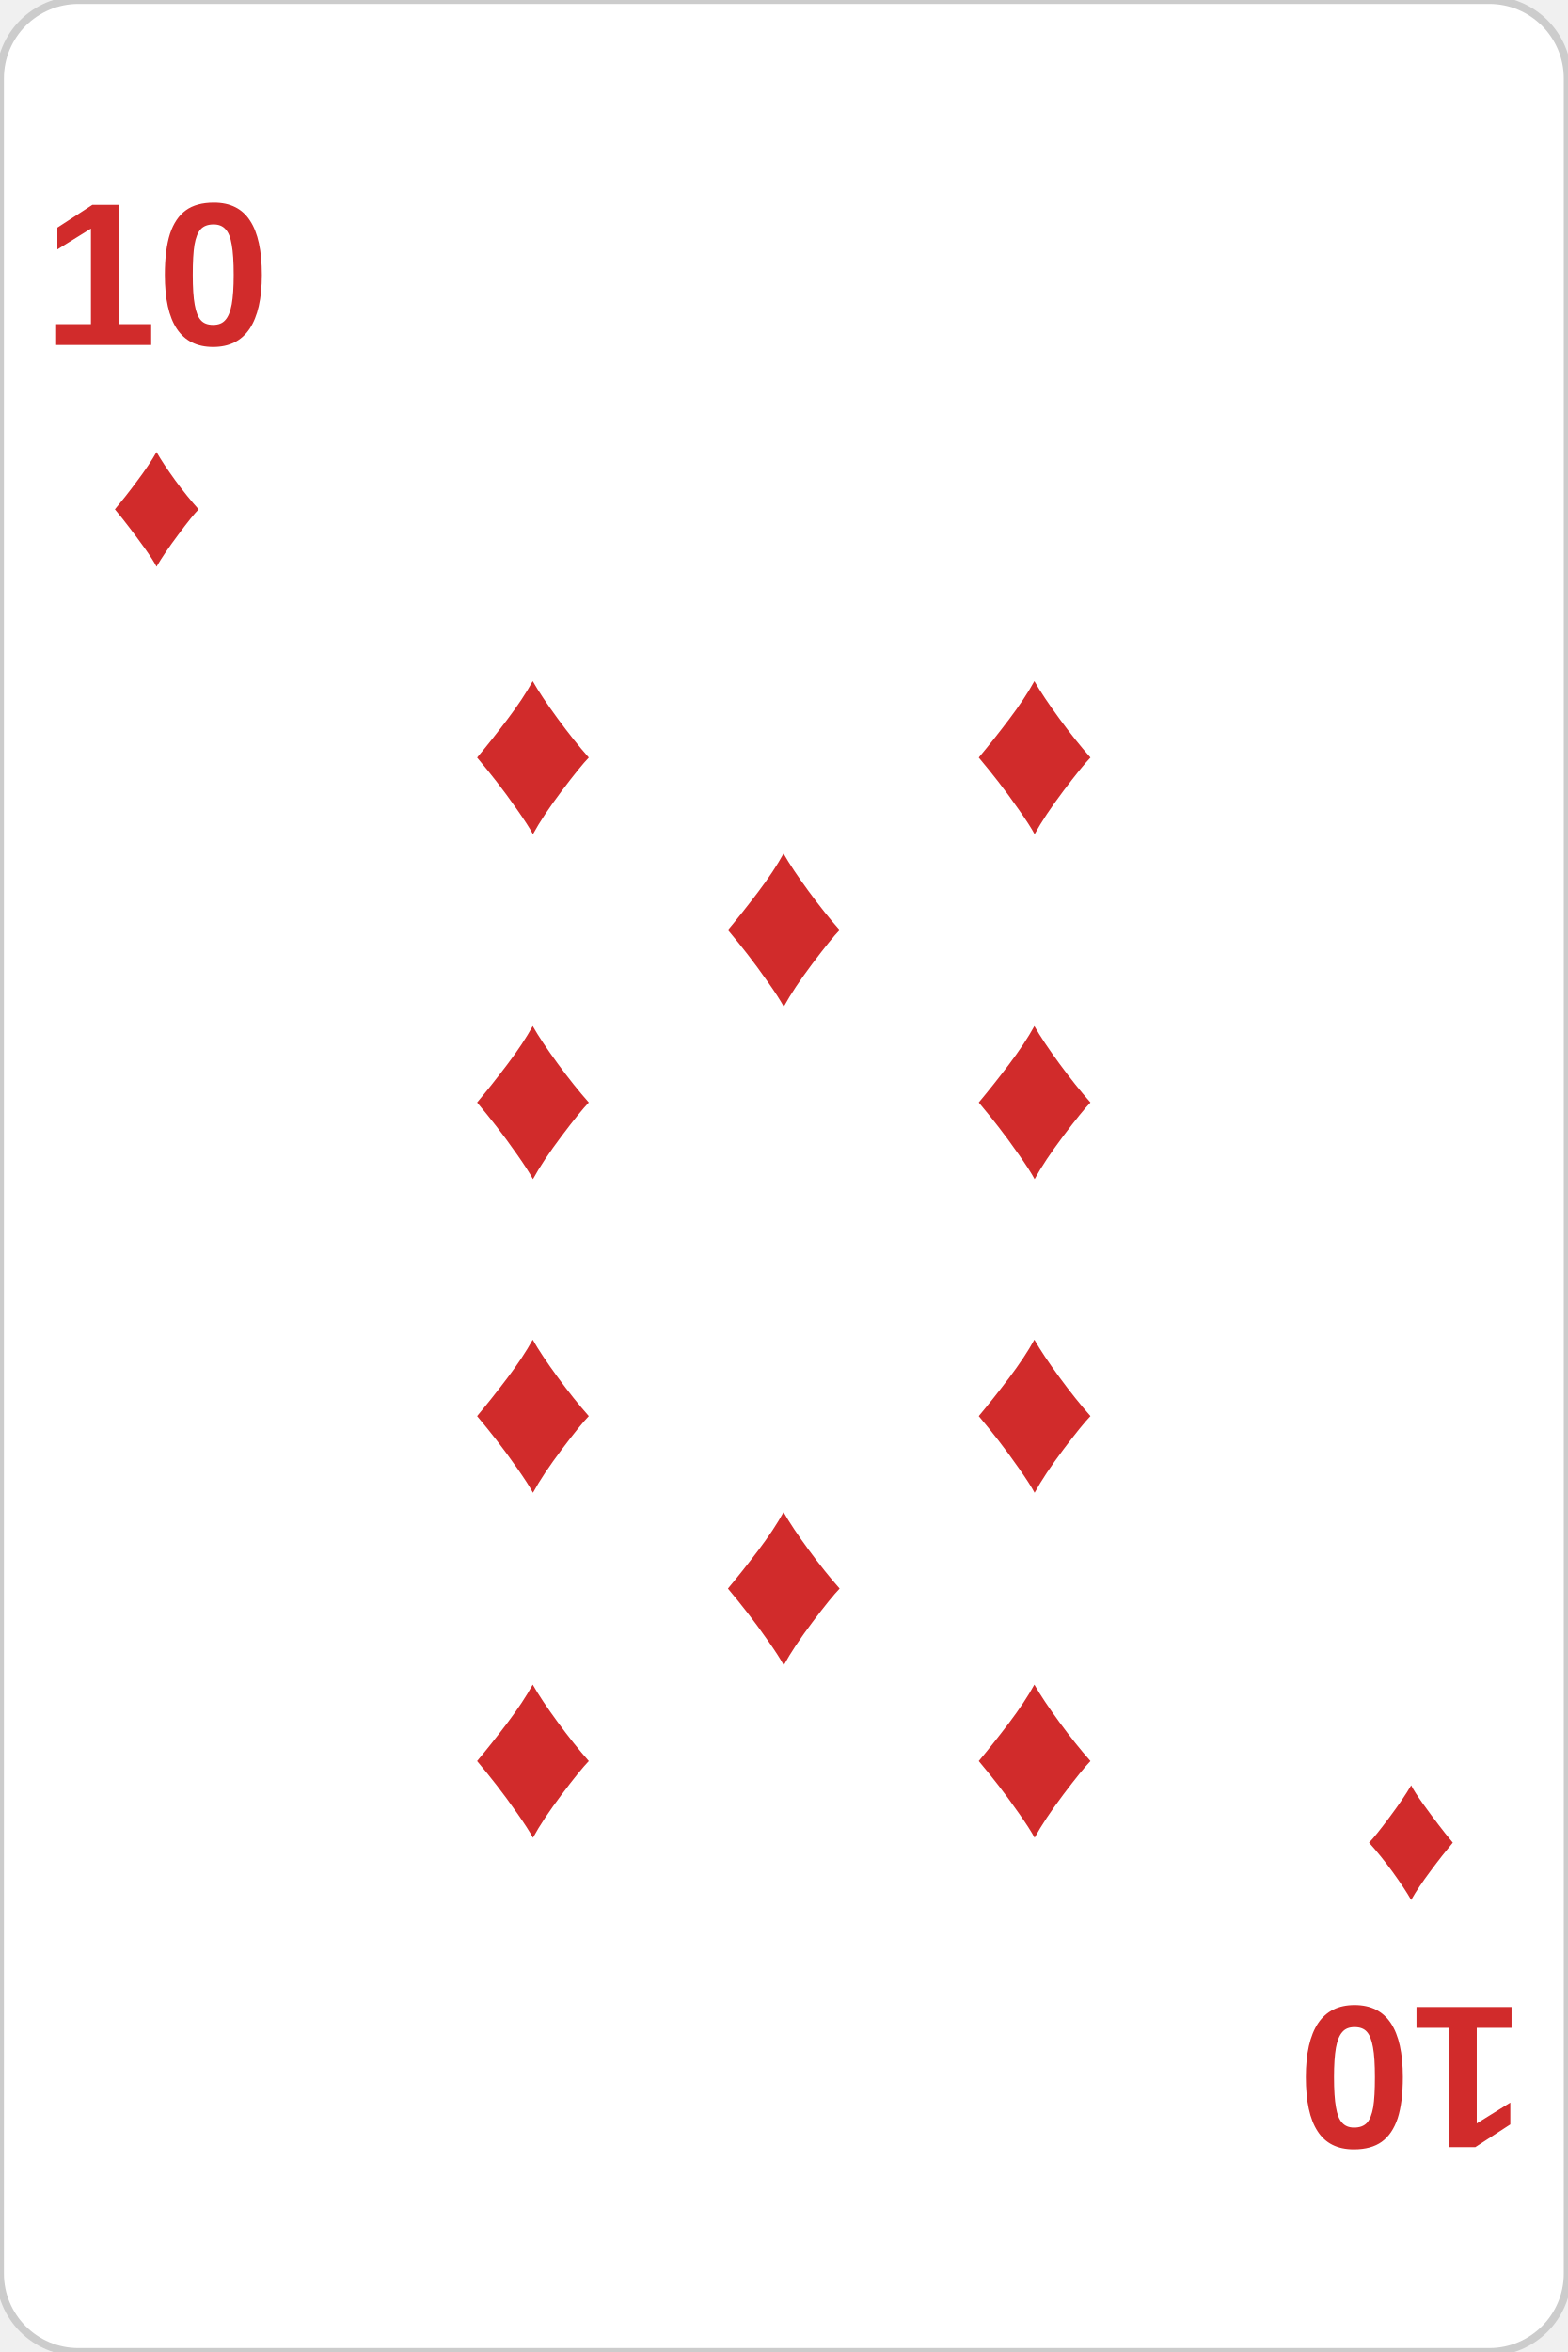
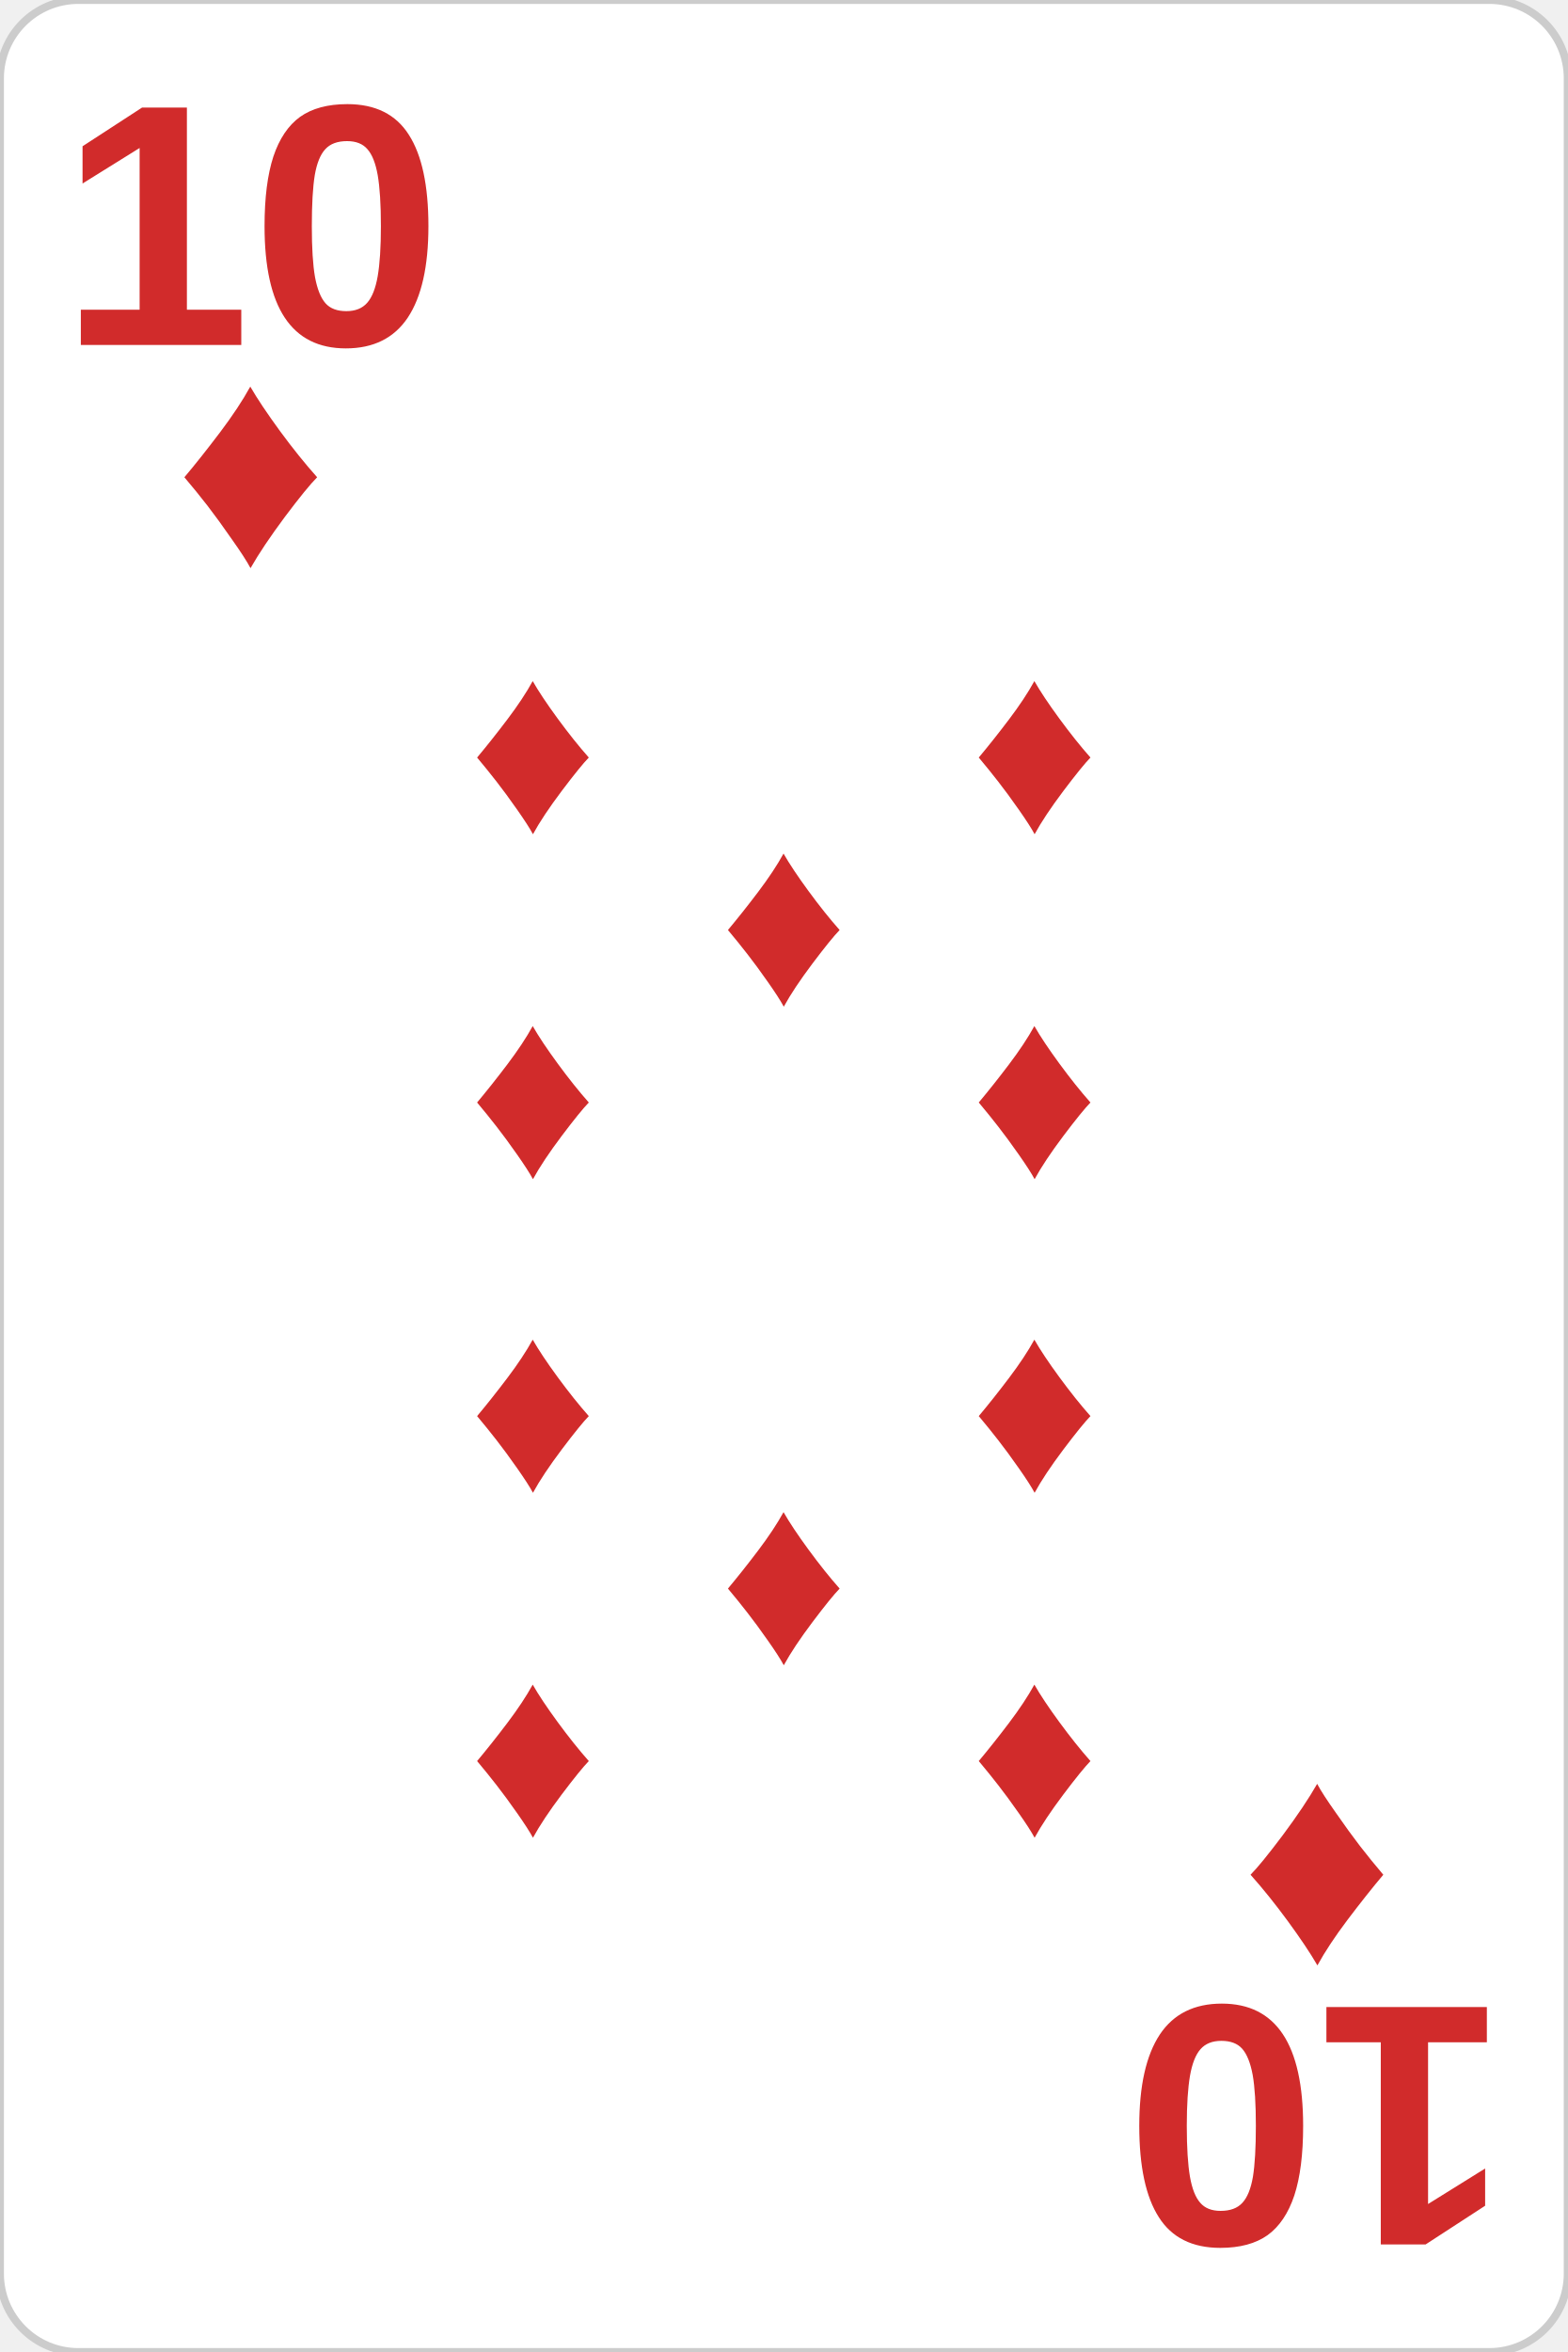
<svg xmlns="http://www.w3.org/2000/svg" width="100" height="150" viewBox="0 0 100 150">
  <rect width="100" height="150" fill="#FFFFFF" rx="5" stroke="#CCCCCC" stroke-width="0.5" />
-   <text x="10" y="22" font-family="Arial, sans-serif" font-weight="bold" font-size="13" fill="#D12B2B" text-anchor="middle">10</text>
-   <text x="10" y="36" font-family="Arial, sans-serif" font-size="12" fill="#D12B2B" text-anchor="middle">♦</text>
+   <text x="16" y="22" font-family="Arial, sans-serif" font-weight="bold" font-size="22" fill="#D12B2B" text-anchor="middle">10</text>
+   <text x="16" y="36" font-family="Arial, sans-serif" font-size="19" fill="#D12B2B" text-anchor="middle">♦</text>
  <g transform="rotate(180 50 75)">
-     <text x="10" y="22" font-family="Arial, sans-serif" font-weight="bold" font-size="13" fill="#D12B2B" text-anchor="middle">10</text>
-     <text x="10" y="36" font-family="Arial, sans-serif" font-size="12" fill="#D12B2B" text-anchor="middle">♦</text>
+     <text x="16" y="22" font-family="Arial, sans-serif" font-weight="bold" font-size="22" fill="#D12B2B" text-anchor="middle">10</text>
+     <text x="16" y="36" font-family="Arial, sans-serif" font-size="19" fill="#D12B2B" text-anchor="middle">♦</text>
  </g>
  <text x="34" y="53" font-family="Arial, sans-serif" font-size="16" fill="#D12B2B" text-anchor="middle">♦</text>
  <text x="66" y="53" font-family="Arial, sans-serif" font-size="16" fill="#D12B2B" text-anchor="middle">♦</text>
  <text x="34" y="75" font-family="Arial, sans-serif" font-size="16" fill="#D12B2B" text-anchor="middle">♦</text>
  <text x="66" y="75" font-family="Arial, sans-serif" font-size="16" fill="#D12B2B" text-anchor="middle">♦</text>
  <text x="34" y="95" font-family="Arial, sans-serif" font-size="16" fill="#D12B2B" text-anchor="middle">♦</text>
  <text x="66" y="95" font-family="Arial, sans-serif" font-size="16" fill="#D12B2B" text-anchor="middle">♦</text>
  <text x="34" y="117" font-family="Arial, sans-serif" font-size="16" fill="#D12B2B" text-anchor="middle">♦</text>
  <text x="66" y="117" font-family="Arial, sans-serif" font-size="16" fill="#D12B2B" text-anchor="middle">♦</text>
  <text x="50" y="64" font-family="Arial, sans-serif" font-size="16" fill="#D12B2B" text-anchor="middle">♦</text>
  <text x="50" y="106" font-family="Arial, sans-serif" font-size="16" fill="#D12B2B" text-anchor="middle">♦</text>
</svg>
